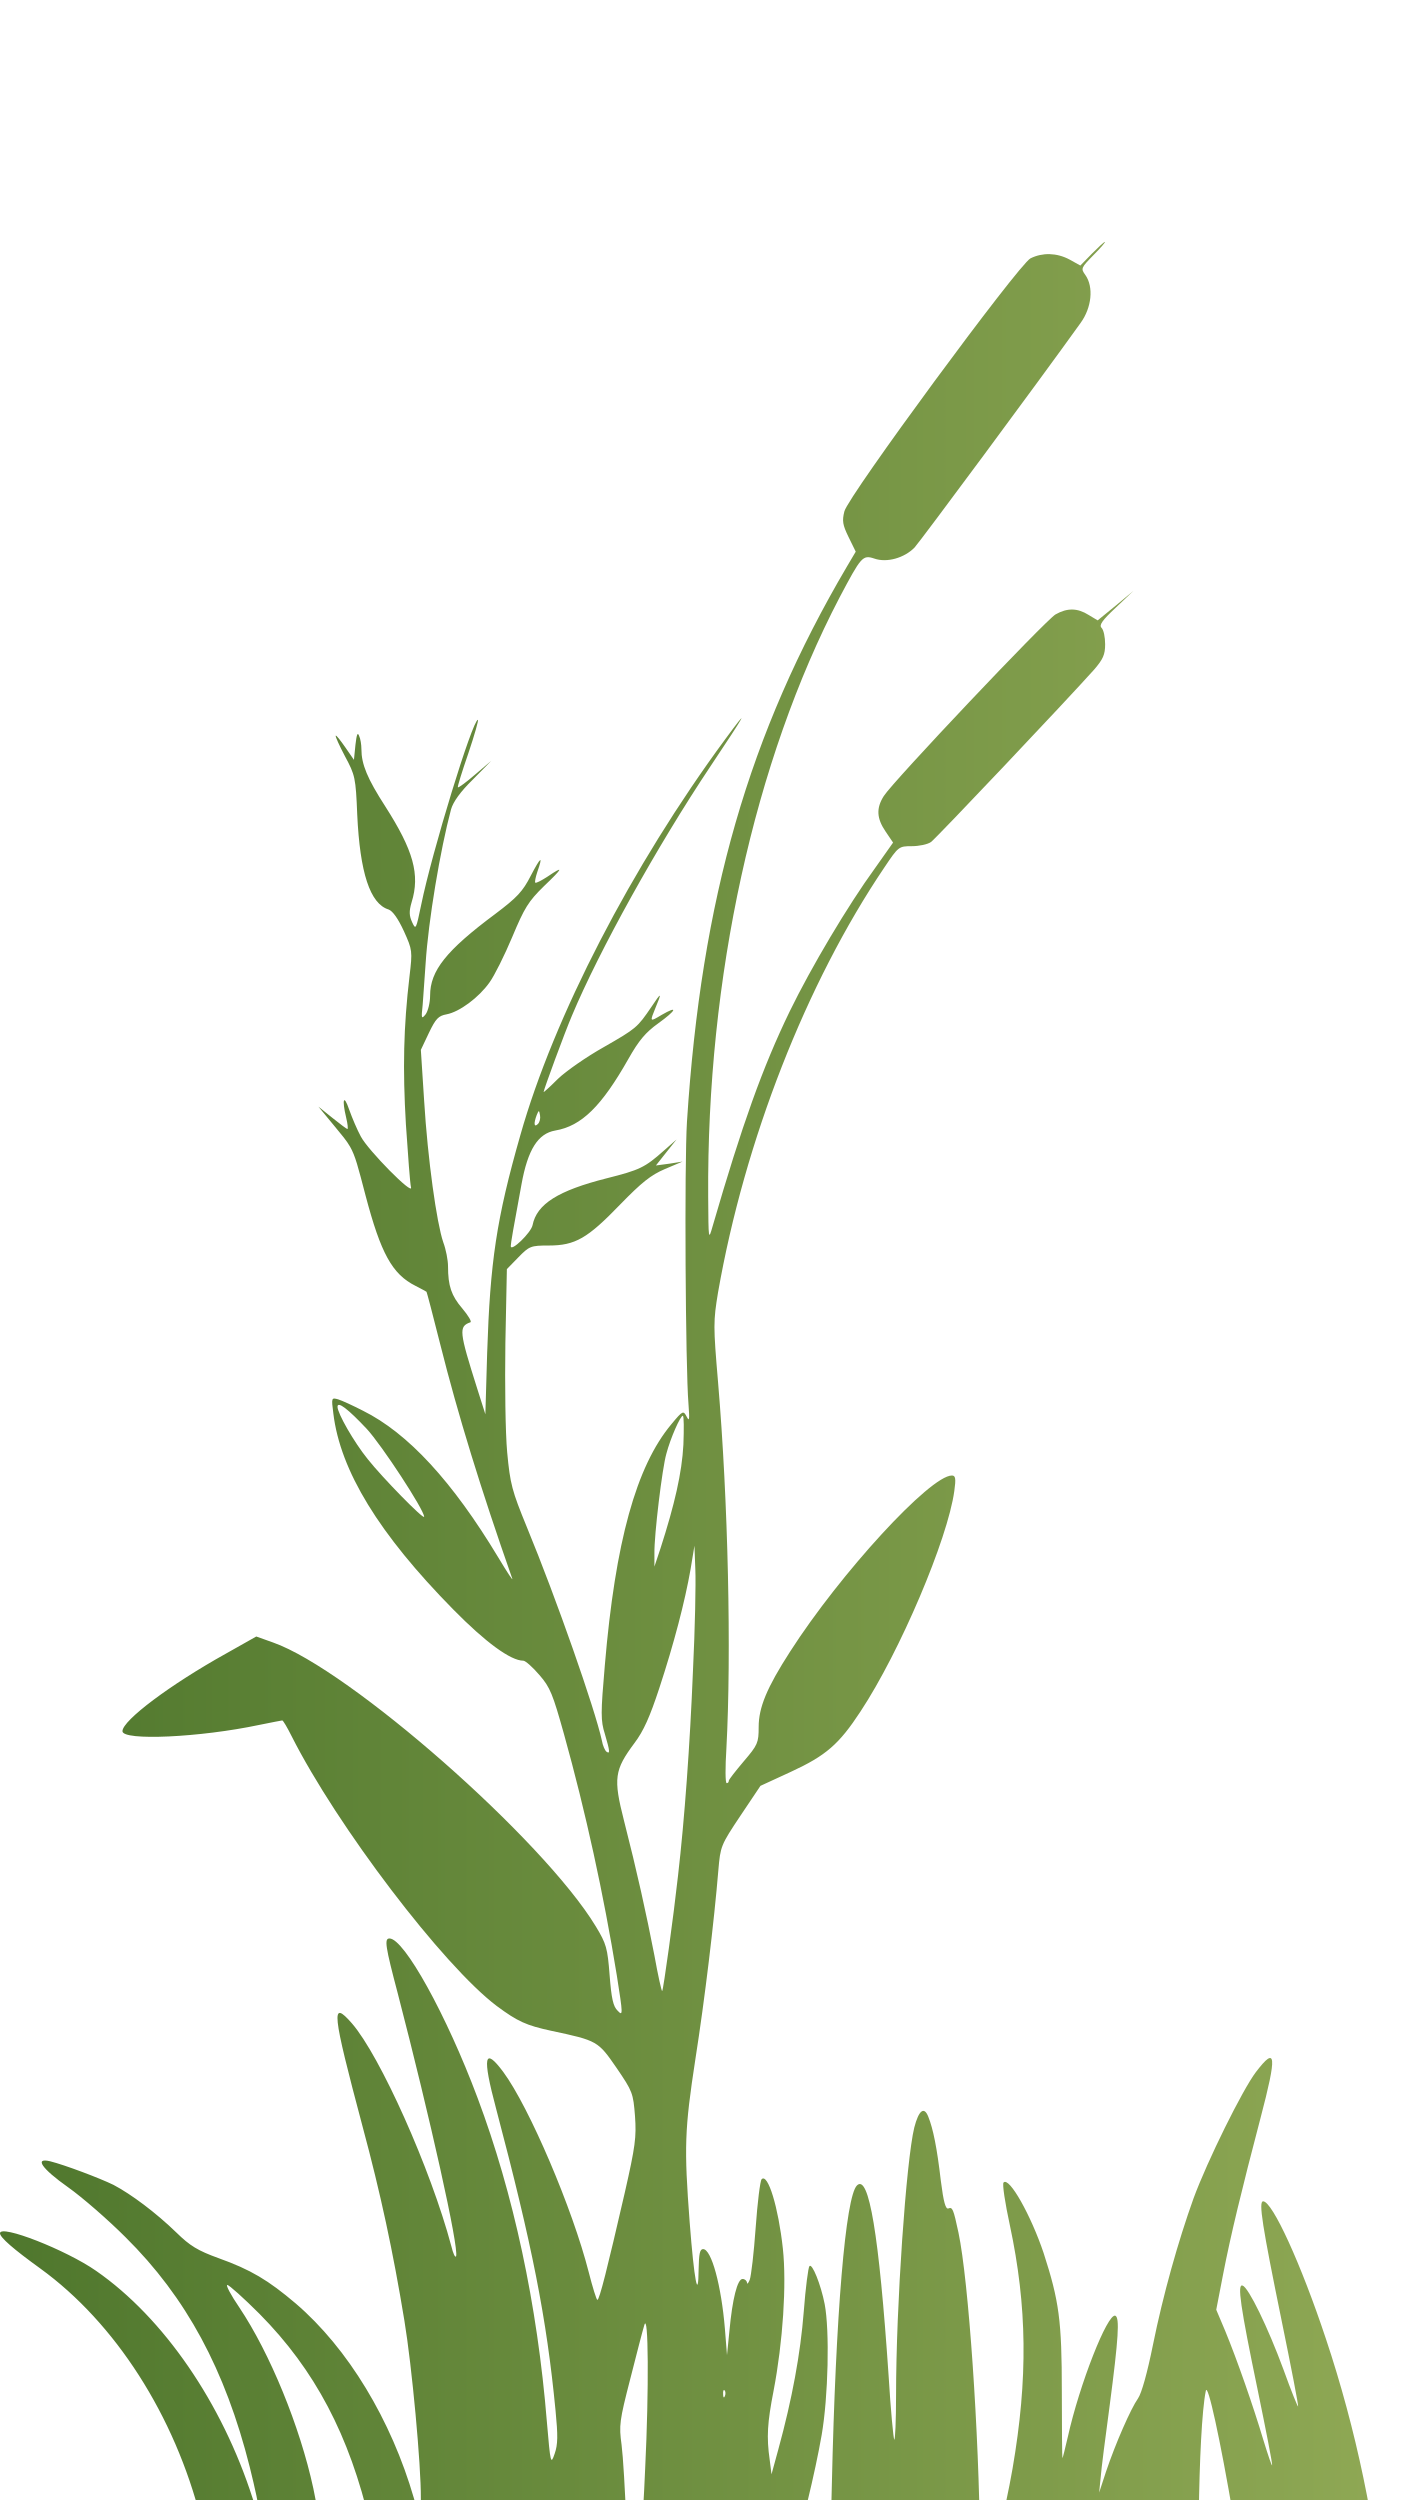
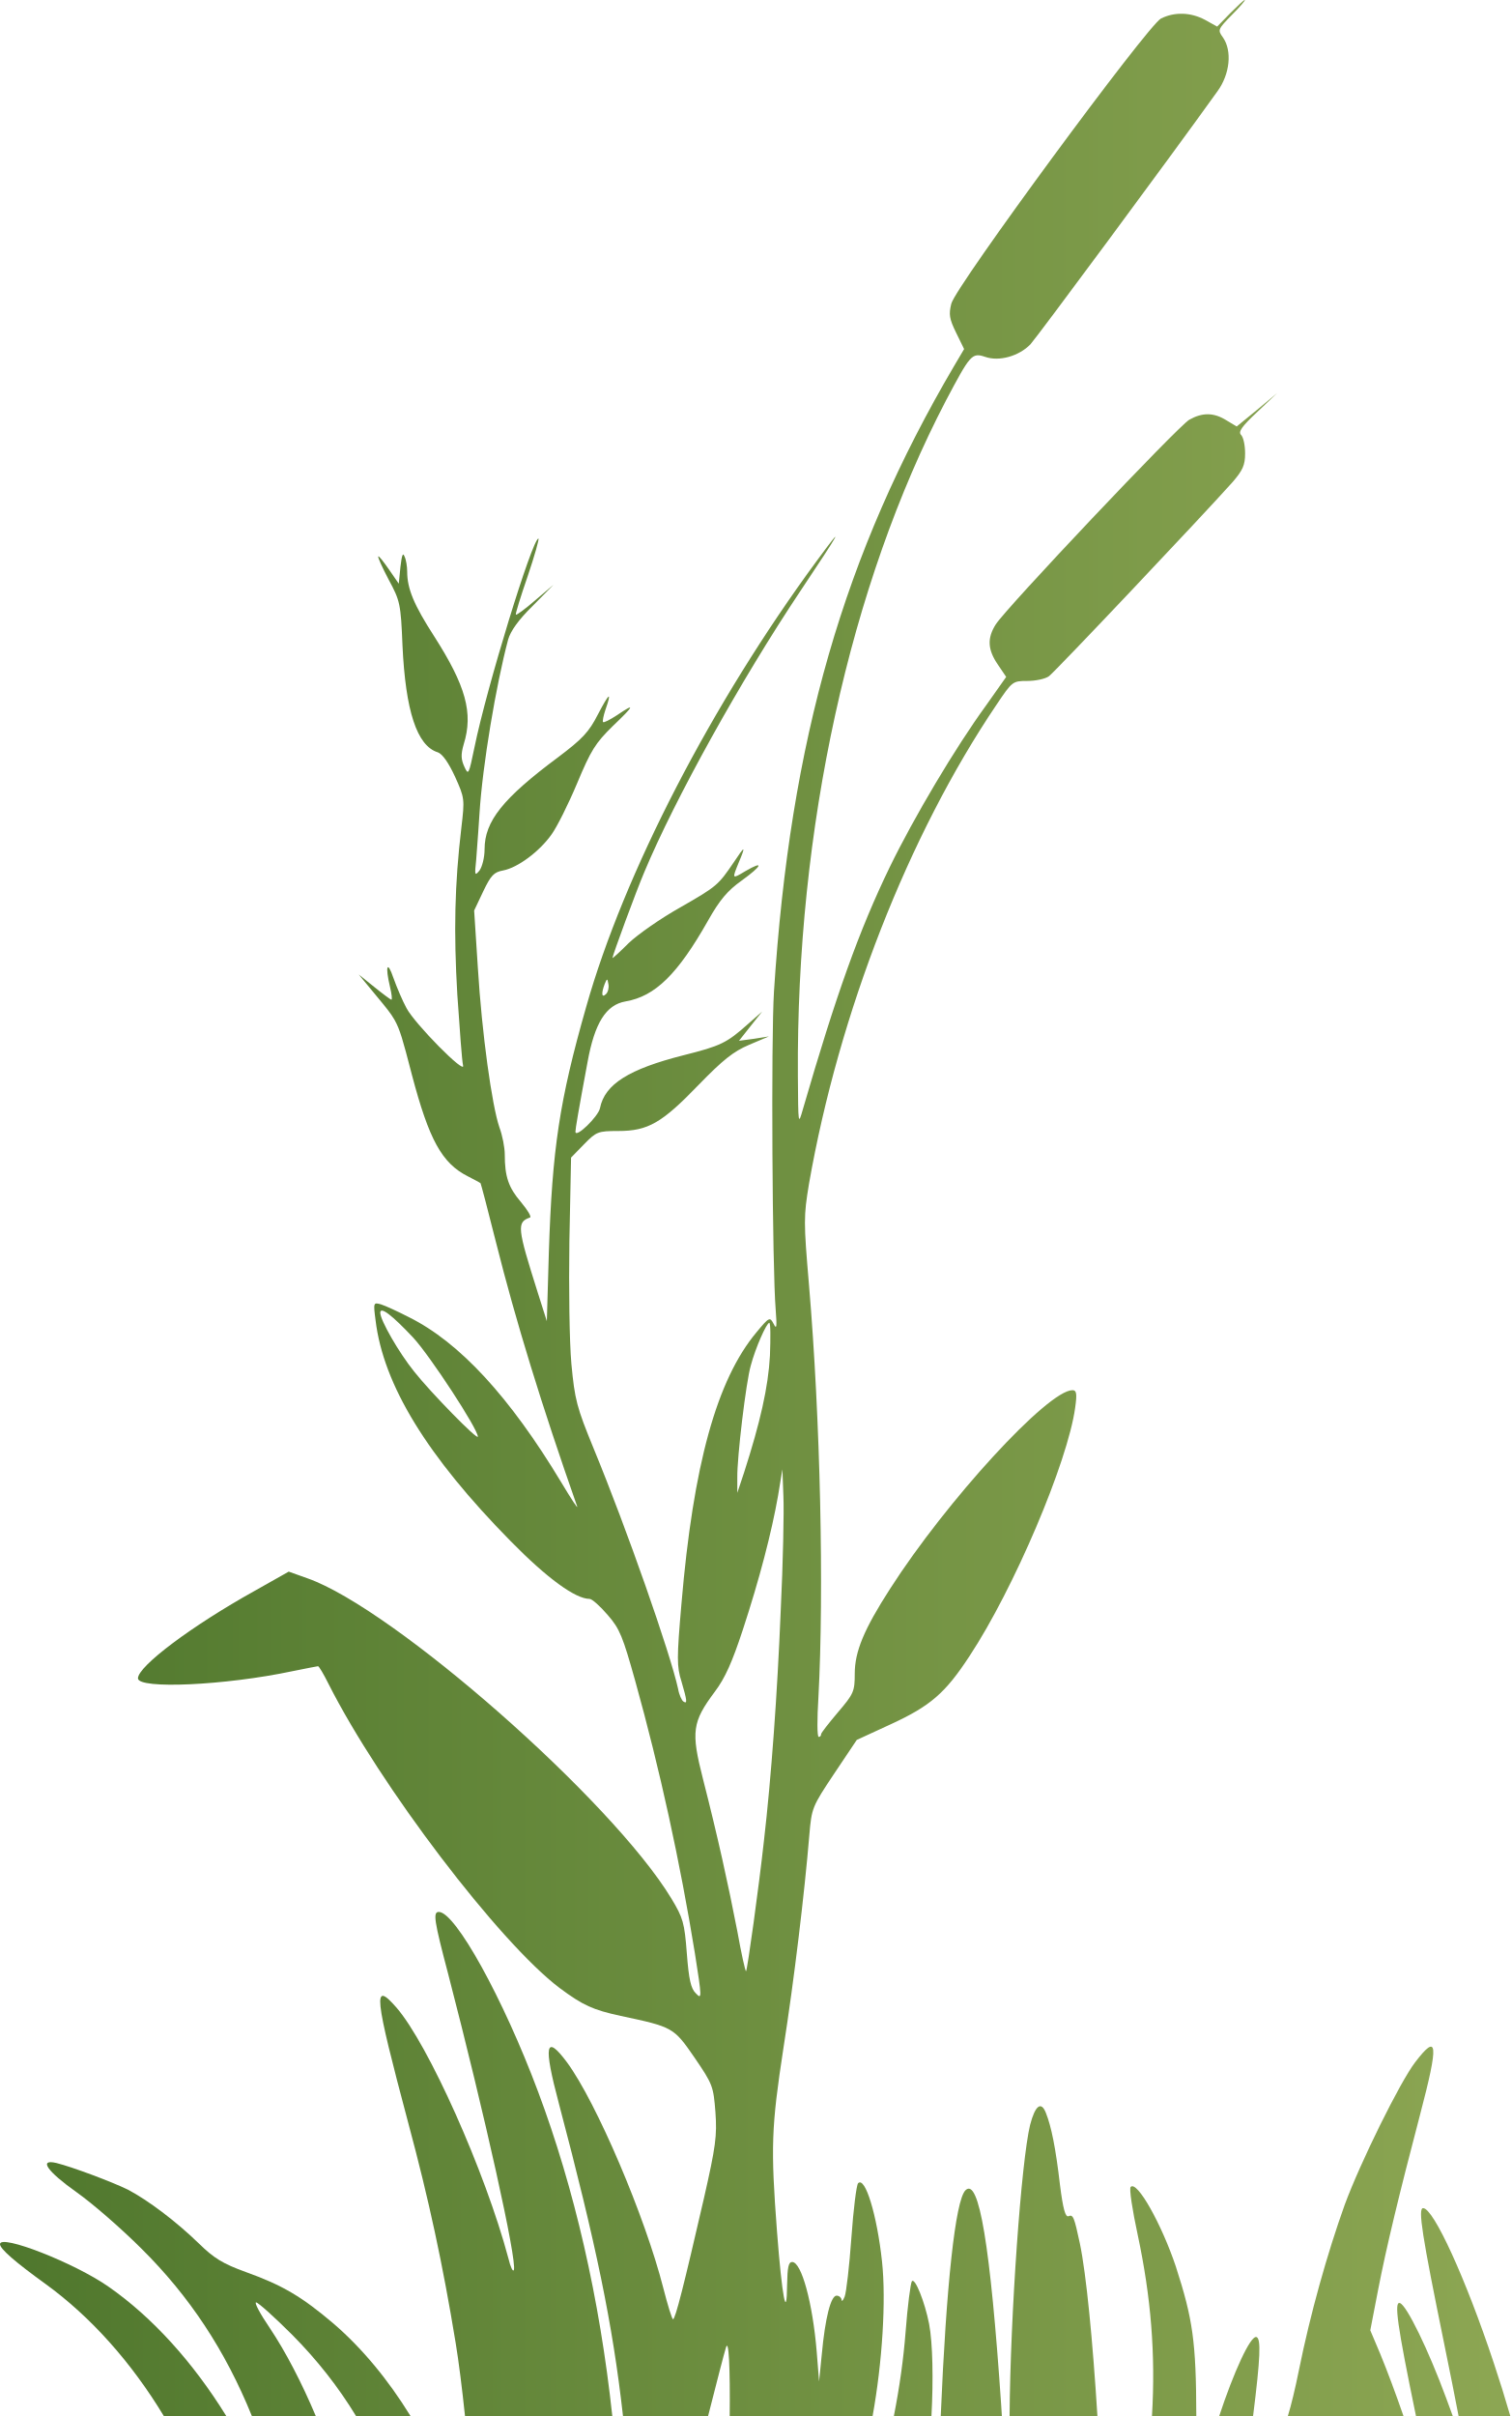
- <svg xmlns="http://www.w3.org/2000/svg" width="630" height="1116" viewBox="0 0 630 900" fill="none">
-   <path fill-rule="evenodd" clip-rule="evenodd" d="M630 1082.68V1116H72V1082.67H86C96.267 1082.67 100 1082.27 100 1080.93C99.867 1070.27 94.133 1033.6 89.733 1016.67C78 970.267 51.467 928.933 18 904.667C6 896 0 890.8 0 888.933C0 884.8 29.6 896.4 42.933 905.733C73.067 926.667 99.2 964.8 112.8 1007.33C117.333 1021.47 116.533 1013.6 111.467 993.2C100.533 949.867 83.2 917.6 56 890.667C48.267 882.933 36.8 872.933 30.4 868.4C18.533 860 15.2 855.067 22.4 856.8C28.8 858.4 44.4 864.267 50.667 867.333C58.533 871.467 69.6 879.733 78.8 888.667C84.8 894.533 88.267 896.667 97.467 900C112 905.2 119.733 909.867 132 920.267C155.333 940.267 174.667 972.267 184.8 1007.33L187.867 1018V1007.33C188 992.533 183.867 948.133 180.533 928C175.467 897.067 169.867 871.067 161.867 841.333C148.133 789.733 147.6 784.4 157.067 795.2C169.6 809.6 192.267 860.133 201.467 894.667C202.267 898 203.2 900 203.6 899.2C204.933 895.467 192 837.467 177.6 782C172 760.8 171.467 757.333 173.867 757.333C180.4 757.333 199.333 791.467 213.2 828.533C229.2 871.2 239.867 920.667 244.133 973.2C245.733 991.867 245.867 992.4 247.6 987.333C249.067 983.2 249.067 979.2 248 968.133C244 926.667 237.6 894.4 221.467 833.333C215.2 809.867 216.133 805.467 224.667 816.933C236.267 832.667 255.6 878 262.8 906.267C264.533 913.067 266.267 918.667 266.667 918.667C267.6 918.667 271.067 904.8 278.933 870.667C283.6 850.133 284.133 846 283.467 836.667C282.667 826.4 282.4 825.6 275.2 815.067C266.933 803.067 266.667 802.933 246 798.533C234.933 796.133 231.067 794.4 221.733 787.467C197.867 769.467 150.533 707.333 130.133 666.933C128.267 663.2 126.4 660 126 660C125.733 660 121.067 660.933 115.733 662C89.333 667.6 54.667 669.2 54.667 664.8C54.667 660 76 644 100.933 630.133L114.4 622.533L121.867 625.2C156 637.2 242.533 713.2 266 752C270.667 759.733 271.2 761.6 272.133 773.733C272.933 784.133 273.733 787.733 275.733 789.6C278.133 792.133 278.133 791.467 275.333 773.733C269.467 737.6 261.467 700.933 251.733 666C246.8 648.4 245.6 645.2 240.8 639.733C237.733 636.133 234.533 633.333 233.6 633.333C228 633.333 216.8 625.2 202.267 610.4C169.2 576.8 151.867 548.533 148.8 522.933C147.867 515.867 148 515.867 150.933 516.667C152.667 517.2 157.6 519.467 162 521.733C182.133 531.733 202 553.333 222.4 587.2C226.4 593.867 229.2 598.133 228.667 596.667C214.667 556.8 204.4 523.467 196.533 492.133C193.333 479.333 190.533 468.8 190.4 468.667C190.201 468.468 188.964 467.824 187.298 466.957C186.729 466.661 186.111 466.339 185.467 466C175.067 460.8 170 451.467 163.2 425.733C159.829 412.81 158.632 408.005 156.264 403.871C154.699 401.138 152.622 398.698 149.067 394.4L142.133 386L148.267 390.933C151.733 393.733 154.8 396 155.067 396C155.467 396 155.2 393.733 154.533 390.933C152.533 382.533 153.467 380.267 155.867 387.333C157.2 391.067 159.467 396.4 161.067 399.333C164.267 405.467 184.667 426.133 183.467 422C183.067 420.533 182.133 407.867 181.2 394C179.733 369.067 180.133 350.4 182.8 327.867C184.133 316.533 184.133 316.133 180.267 307.6C177.733 302.133 175.333 298.667 173.467 298C165.2 295.467 160.667 281.6 159.467 255.6C158.8 239.2 158.533 238 154 229.6C151.467 224.8 149.6 220.667 149.867 220.4C150.133 220.133 152 222.533 154.133 225.6L158 231.2L158.667 224.533C159.2 220 159.6 218.667 160.267 220.4C160.933 221.733 161.333 224.533 161.333 226.4C161.333 233.2 164 239.6 172 252C184.533 271.6 187.6 282.4 183.733 294.8C182.533 298.933 182.667 300.8 184 303.733C185.6 307.2 185.733 306.933 188 296C192.8 272.4 210.933 213.333 213.333 213.333C213.733 213.333 211.867 220 209.067 228.267C206.267 236.4 204.133 243.2 204.4 243.467C204.667 243.733 208.133 241.2 212.133 237.733L219.333 231.6L211.067 240C205.467 245.467 202.267 250 201.333 253.333C196.533 271.333 191.2 303.067 190 322C189.712 326.699 189.287 332.363 188.971 336.562C188.848 338.202 188.742 339.618 188.667 340.667C188 346.8 188.133 347.067 190 344.8C191.067 343.333 192 339.6 192 336.4C192 325.333 199.2 316.267 221.067 300C230.8 292.667 233.333 290 236.933 282.933C241.467 274.267 242.533 273.6 239.867 281.2C239.067 283.6 238.667 285.733 238.933 286C239.2 286.4 241.733 285.067 244.4 283.333C251.867 278.267 251.467 279.333 242.8 287.6C235.867 294.4 234.133 297.2 228.667 310.267C225.2 318.533 220.667 327.6 218.533 330.533C213.733 337.333 205.067 343.733 199.333 344.8C195.733 345.467 194.533 346.667 191.467 353.067L187.867 360.667L189.333 383.333C190.933 409.467 194.933 438 197.867 446.533C199.067 449.733 200 454.533 200 457.333C200 466 201.467 470.4 206.4 476.133C209.067 479.333 210.667 482 210 482.267C204.667 484.133 204.933 486.267 213.067 512L216.667 523.333L217.467 496C218.8 455.2 221.6 436.133 232.267 398.8C247.2 346 282 278.667 323.733 222C335.2 206.4 333.067 210.267 317.2 234C293.333 269.733 267.467 316.4 255.333 345.333C252.133 352.8 242.667 378.533 242.667 379.467C242.667 379.733 245.6 377.067 249.067 373.6C252.667 370.133 261.867 363.733 269.467 359.467C284.133 351.067 284.533 350.667 290.8 341.467C295.2 334.8 295.6 334.8 292.667 341.733C290 348.267 290 348.267 295.333 345.067C302.933 340.667 302 342.933 293.867 348.8C288.267 352.8 285.2 356.4 280.533 364.667C268.533 385.867 259.6 394.667 247.867 396.667C240.133 398 235.6 405.2 232.8 420.667C229.2 440 228 447.067 228 448.267C228 451.067 237.067 442.267 237.733 438.933C239.6 429.467 249.2 423.467 270.8 418C285.6 414.267 287.867 413.2 296.4 405.6L302 400.667L297.333 406.533L292.8 412.267L298.8 411.467L304.667 410.533L296.8 413.867C290.533 416.533 286.4 419.867 276.8 429.733C262.267 444.8 256.8 448 244.933 448C236.933 448 236.267 448.267 231.333 453.333L226.267 458.533L225.6 491.6C225.333 510.267 225.6 531.467 226.4 540.267C227.733 554.533 228.533 557.467 235.2 573.733C248.4 605.733 265.6 654.933 268.667 668.933C269.067 671.333 270.133 673.6 270.8 674C272.4 675.067 272.267 673.733 270 666C268.133 660.133 268.133 656.8 270 635.333C274.667 580.267 284 546.533 299.733 527.733C304.8 521.6 305.067 521.6 306.533 524.4C307.733 526.8 307.867 525.733 307.333 518.667C306 502.667 305.467 411.6 306.667 392.667C313.067 293.067 334.267 219.333 378.133 144.8L382 138.267L378.8 131.733C376.133 126.267 375.867 124.533 376.933 120.267C378.667 113.333 454.667 10.133 460 7.333C465.333 4.667 471.733 4.8 477.467 7.867L482.267 10.533L487.467 5.2C490.267 2.4 492.8 0 493.2 0C493.6 0 491.333 2.667 488.133 5.867C482.533 11.6 482.4 11.867 484.533 14.8C488.267 20.133 487.333 29.333 482.4 36.133C463.2 62.933 410.933 133.467 408.267 136.4C403.733 141.067 395.867 143.333 390.267 141.333C385.067 139.6 384.4 140.533 374.8 158.667C336.667 231.733 315.467 328.4 316.133 426.267L316.134 426.294C316.267 445.733 316.268 445.864 318.133 439.333C331.333 393.867 340.4 368.533 352.533 343.467C362.133 323.733 378.533 296.133 390.667 279.467L398.667 268.133L395.333 263.2C391.333 257.333 391.067 252.8 394.533 247.333C398.667 240.8 466.667 168.933 471.2 166.267C476.4 163.333 480.933 163.333 486 166.533L490 168.933L498 162.4L506 155.733L498.133 163.2C492 168.933 490.533 171.067 491.733 172.267C492.667 173.2 493.333 176.4 493.333 179.6C493.333 184.267 492.4 186.267 488.4 190.933C476.133 204.667 418 266.133 415.6 267.867C414.133 268.933 410.267 269.733 407.067 269.733C401.2 269.733 401.067 269.867 394.8 279.2C359.867 330.933 332.4 401.2 320.533 468.933C318.4 481.867 318.4 483.867 320.533 508.933C325.067 562.4 326.533 630.133 324.267 672.4C323.733 680.933 323.733 688 324.4 688C324.933 688 325.333 687.6 325.333 686.933C325.333 686.4 328.4 682.533 332 678.267C338.267 670.933 338.667 670 338.667 662.933C338.667 654.267 342.267 645.467 352.667 629.333C375.067 594.4 415.2 550.667 424.933 550.667C426.533 550.667 426.8 552 426 557.6C423.067 579.067 401.733 629.333 384.133 656C374.533 670.667 368.667 675.733 353.067 682.933L339.467 689.2L330.533 702.533C321.733 715.733 321.6 716.133 320.667 726.933C318.8 749.467 314.667 784.133 310.4 811.333C305.6 842.667 305.333 850.533 307.867 884C309.867 910 311.733 919.733 311.867 904.933C312 898.133 312.4 896 313.867 896C317.6 896 322 912.267 323.6 931.6L324.533 943.333L325.6 932.667C326.933 918.133 329.2 909.333 331.467 909.333C332.533 909.333 333.333 910.133 333.467 910.933C333.467 911.867 334 911.333 334.667 909.733C335.333 908 336.533 897.6 337.333 886.4C338.133 875.2 339.333 865.467 340 864.8C342.8 862 347.467 877.333 349.467 895.733C351.2 911.733 349.467 937.6 345.333 959.2C342.533 973.6 342.133 979.867 343.6 990.133L344.4 996.533L347.467 985.333C353.6 962.933 357.333 942.667 358.8 923.867C359.6 913.333 360.8 904.133 361.333 903.6C362.533 902.133 366.4 911.733 368.133 920.533C370.4 932.4 369.733 961.867 366.8 978.933C363.733 996.4 358.133 1019.47 351.333 1042.67C348 1054.27 346.8 1060.93 346.533 1070L346.267 1082L369.067 1082.8L369.867 1058.4C370.267 1044.93 370.933 1019.33 371.333 1001.33C373.067 924.8 377.467 872.667 382.533 867.6C387.867 862.267 392.4 889.467 396.667 952.4C397.6 967.733 398.8 980.533 399.2 981.067C399.6 981.467 400 972.533 400 961.2C400 921.067 404.533 856.533 408.133 841.733C410.133 834 412.533 832.133 414.4 836.933C416.533 842.267 418.267 850.667 420 865.6C421.2 875.067 422.133 878.267 423.333 877.867C425.2 877.067 425.6 878.133 427.867 888.667C432.4 910.267 437.067 978.533 437.467 1027.73C437.6 1041.2 438.133 1051.73 438.667 1051.07C440.133 1049.33 449.067 1011.2 452 994C458.933 953.733 458.533 921.6 450.8 885.333C448.667 875.467 447.333 866.8 448 866.267C450.533 863.6 460.267 881.067 465.867 897.733C472.8 919.2 474 927.867 474 959.6C474 976 474.133 989.333 474.267 989.333C474.4 989.333 475.467 985.067 476.667 979.867C481.867 956.4 494.4 924.533 497.867 925.733C499.867 926.533 499.333 935.6 495.333 966C493.467 979.867 491.6 994.267 491.333 998L490.667 1004.67L493.733 995.333C498 982.667 504.8 967.2 508 962.667C509.6 960.4 512.133 951.333 514.667 938.8C519.2 916.4 525.867 892.667 532.8 873.333C538.933 856.667 554.667 824.8 560.667 816.933C569.733 805.067 570.133 809.2 562.667 837.6C554.267 869.6 549.333 890 546 907.2L542.933 923.067L546.933 932.533C552.267 945.467 559.467 966.133 564 981.333C566.133 988.267 567.867 993.333 567.867 992.4C568 991.467 565.067 976.533 561.467 959.067C553.6 921.2 552.267 911.467 554.667 912.267C557.333 913.067 566 930.933 572.933 949.733C576.267 959.067 579.333 966.533 579.467 966.267C579.733 966 576.4 948.8 572.133 928C563.467 885.6 561.733 874.667 563.867 874.667C568 874.667 580.8 902.667 591.867 936C605.333 976.267 614.267 1019.33 618 1060.67C618.663 1067.96 619.274 1074.48 619.642 1078.4C619.866 1080.79 620 1082.22 620 1082.27C620 1082.68 624.736 1082.78 630 1082.68ZM239.6 389.733C238.133 393.6 238.4 395.467 240.133 393.733C240.933 392.933 241.333 391.2 241.067 389.867C240.667 387.467 240.533 387.467 239.6 389.733ZM189.333 569.067C189.333 566 170.4 537.067 163.733 529.867C155.333 520.933 150.667 517.333 150.667 520C150.667 522.933 158 535.733 164.133 543.333C170.667 551.6 189.333 570.667 189.333 569.067ZM294.8 583.333C301.2 563.467 304.4 549.467 305.067 536.933C305.333 529.867 305.333 524 304.8 524C303.733 524 299.333 533.867 297.467 540.933C295.6 547.333 292 577.333 292.133 585.333V591.333L294.8 583.333ZM302.667 729.333C305.6 704 308 670.8 309.333 638C310.267 618.933 310.667 598.533 310.4 592.667L310 582L308.267 592.533C305.733 606.933 300.933 625.467 294.267 645.733C290.133 658.267 287.333 664.667 283.2 670.133C274.267 682.133 273.733 685.867 278.533 704.667C284.4 727.6 288.533 746.4 292.133 764.933C293.733 773.867 295.333 781.067 295.6 780.8C296.133 780.267 300.667 747.467 302.667 729.333ZM165.2 1018.67C156 979.067 140.533 949.867 115.867 924.933C108.8 917.867 102.267 912 101.467 912C100.667 912 103.067 916.533 106.8 922C120.533 942.533 133.867 975.067 139.867 1002.8C143.467 1019.6 146.267 1043.07 147.467 1065.07L148.267 1082.67H172V1072.13C172 1059.07 168.8 1033.87 165.2 1018.67ZM283.467 1035.07C286.133 1027.33 286.8 1021.33 288 994C289.733 958.667 289.467 923.333 287.6 930C286.933 932.133 284.133 942.933 281.333 954C276.533 972.667 276.267 974.667 277.467 983.333C278.133 988.4 279.067 1004.27 279.6 1018.4L280.4 1044.13L283.467 1035.07ZM554.447 1039.47C553.652 1033.91 552.729 1028.37 550.667 1016C544.667 980.667 539.067 955.067 538.267 959.333C534.8 976 533.867 1051.87 536.8 1075.6L537.733 1082.67H558.667V1077.6C558.667 1074.93 557.733 1065.47 556.667 1056.67C555.652 1048.49 555.091 1043.97 554.447 1039.47ZM322.8 960.8C322.8 962.267 323.2 962.667 323.6 961.6C324 960.667 323.867 959.467 323.467 959.067C323.067 958.533 322.667 959.333 322.8 960.8ZM503.733 1082.67C506.533 1082.67 506.533 1082.4 505.733 1057.6C505.333 1043.87 504.8 1032.53 504.667 1032.27C504 1031.47 502.667 1046.67 501.867 1064.27C500.933 1082.4 500.933 1082.67 503.733 1082.67ZM313.067 1082.67C315.2 1082.67 316.4 1080.4 319.333 1071.6C321.6 1064.4 322.667 1058.53 322.4 1054.67C322 1048.8 321.733 1049.2 316.8 1064.67C314 1073.47 311.467 1081.07 311.067 1081.6C310.8 1082.27 311.733 1082.67 313.067 1082.67ZM245.067 1082.67C247.2 1082.67 247.733 1081.33 248.533 1075.2C249.067 1071.07 249.2 1067.47 249.067 1067.33C248 1066.27 244.267 1073.33 243.467 1077.6C242.667 1082 242.933 1082.67 245.067 1082.67Z" fill="url(#paint0_linear_11_66)" />
+ <svg xmlns="http://www.w3.org/2000/svg" width="599" height="957" viewBox="0 0 599 957" fill="none">
+   <path d="M64.9 957H89.652C76.533 935.792 60.406 917.871 42.933 905.733C29.6 896.4 0 884.8 0 888.933C0 890.8 6 896 18 904.667C36.067 917.767 52.113 935.84 64.9 957Z" fill="url(#paint0_linear_47_4)" />
+   <path d="M99.792 957H125.112C119.569 943.853 113.229 931.612 106.8 922C103.067 916.533 100.667 912 101.467 912C102.267 912 108.8 917.867 115.867 924.933C125.651 934.823 133.988 945.385 141.06 957H162.648C153.781 942.597 143.365 930.008 132 920.267C119.733 909.867 112 905.2 97.467 900C88.267 896.667 84.8 894.533 78.8 888.667C69.6 879.733 58.533 871.467 50.667 867.333C44.4 864.267 28.8 858.4 22.4 856.8C15.2 855.067 18.533 860 30.4 868.4C36.8 872.933 48.267 882.933 56 890.667C75.032 909.512 89.233 930.968 99.792 957Z" fill="url(#paint1_linear_47_4)" />
+   <path d="M184.243 957H242.605C237.603 910.505 227.545 866.786 213.2 828.533C199.333 791.467 180.4 757.333 173.867 757.333C171.467 757.333 172 760.8 177.6 782C192 837.467 204.933 895.467 203.6 899.2C203.2 900 202.267 898 201.467 894.667C192.267 860.133 169.6 809.6 157.067 795.2C147.6 784.4 148.133 789.733 161.867 841.333C169.867 871.067 175.467 897.067 180.533 928C181.745 935.321 183.063 945.851 184.243 957Z" fill="url(#paint2_linear_47_4)" />
+   <path fill-rule="evenodd" clip-rule="evenodd" d="M246.841 957H280.565C280.807 956.05 281.063 955.052 281.333 954C284.133 942.933 286.933 932.133 287.6 930C288.778 925.793 289.319 938.311 289.122 957H345.743C349.58 935.866 351.142 911.194 349.467 895.733C347.467 877.333 342.8 862 340 864.8C339.333 865.467 338.133 875.2 337.333 886.4C336.533 897.6 335.333 908 334.667 909.733C334 911.333 333.467 911.867 333.467 910.933C333.333 910.133 332.533 909.333 331.467 909.333C329.2 909.333 326.933 918.133 325.6 932.667L324.533 943.333L323.6 931.6C322 912.267 317.6 896 313.867 896C312.4 896 312 898.133 311.867 904.933C311.733 919.733 309.867 910 307.867 884C305.333 850.533 305.6 842.667 310.4 811.333C314.667 784.133 318.8 749.467 320.667 726.933C321.6 716.133 321.733 715.733 330.533 702.533L339.467 689.2L353.067 682.933C368.667 675.733 374.533 670.667 384.133 656C401.733 629.333 423.067 579.067 426 557.6C426.8 552 426.533 550.667 424.933 550.667C415.2 550.667 375.067 594.4 352.667 629.333C342.267 645.467 338.667 654.267 338.667 662.933C338.667 670 338.267 670.933 332 678.267C328.4 682.533 325.333 686.4 325.333 686.933C325.333 687.6 324.933 688 324.4 688C323.733 688 323.733 680.933 324.267 672.4C326.533 630.133 325.067 562.4 320.533 508.933C318.4 483.867 318.4 481.867 320.533 468.933C332.4 401.2 359.867 330.933 394.8 279.2C401.067 269.867 401.2 269.733 407.067 269.733C410.267 269.733 414.133 268.933 415.6 267.867C418 266.133 476.133 204.667 488.4 190.933C492.4 186.267 493.333 184.267 493.333 179.6C493.333 176.4 492.667 173.2 491.733 172.267C490.533 171.067 492 168.933 498.133 163.2L506 155.733L498 162.4L490 168.933L486 166.533C480.933 163.333 476.4 163.333 471.2 166.267C466.667 168.933 398.667 240.8 394.533 247.333C391.067 252.8 391.333 257.333 395.333 263.2L398.667 268.133L390.667 279.467C378.533 296.133 362.133 323.733 352.533 343.467C340.4 368.533 331.333 393.867 318.133 439.333C316.268 445.864 316.267 445.733 316.134 426.294L316.133 426.267C315.467 328.4 336.667 231.733 374.8 158.667C384.4 140.533 385.067 139.6 390.267 141.333C395.867 143.333 403.733 141.067 408.267 136.4C410.933 133.467 463.2 62.933 482.4 36.133C487.333 29.333 488.267 20.133 484.533 14.8C482.4 11.867 482.533 11.6 488.133 5.867C491.333 2.667 493.6 0 493.2 0C492.8 0 490.267 2.4 487.467 5.2L482.267 10.533L477.467 7.867C471.733 4.8 465.333 4.667 460 7.333C454.667 10.133 378.667 113.333 376.933 120.267C375.867 124.533 376.133 126.267 378.8 131.733L382 138.267L378.133 144.8C334.267 219.333 313.067 293.067 306.667 392.667C305.467 411.6 306 502.667 307.333 518.667C307.867 525.733 307.733 526.8 306.533 524.4C305.067 521.6 304.8 521.6 299.733 527.733C284 546.533 274.667 580.267 270 635.333C268.133 656.8 268.133 660.133 270 666C272.267 673.733 272.4 675.067 270.8 674C270.133 673.6 269.067 671.333 268.667 668.933C265.6 654.933 248.4 605.733 235.2 573.733C228.533 557.467 227.733 554.533 226.4 540.267C225.6 531.467 225.333 510.267 225.6 491.6L226.267 458.533L231.333 453.333C236.267 448.267 236.933 448 244.933 448C256.8 448 262.267 444.8 276.8 429.733C286.4 419.867 290.533 416.533 296.8 413.867L304.667 410.533L298.8 411.467L292.8 412.267L297.333 406.533L302 400.667L296.4 405.6C287.867 413.2 285.6 414.267 270.8 418C249.2 423.467 239.6 429.467 237.733 438.933C237.067 442.267 228 451.067 228 448.267C228 447.067 229.2 440 232.8 420.667C235.6 405.2 240.133 398 247.867 396.667C259.6 394.667 268.533 385.867 280.533 364.667C285.2 356.4 288.267 352.8 293.867 348.8C302 342.933 302.933 340.667 295.333 345.067C290 348.267 290 348.267 292.667 341.733C295.6 334.8 295.2 334.8 290.8 341.467C284.533 350.667 284.133 351.067 269.467 359.467C261.867 363.733 252.667 370.133 249.067 373.6C245.6 377.067 242.667 379.733 242.667 379.467C242.667 378.533 252.133 352.8 255.333 345.333C267.467 316.4 293.333 269.733 317.2 234C333.067 210.267 335.2 206.4 323.733 222C282 278.667 247.2 346 232.267 398.8C221.6 436.133 218.8 455.2 217.467 496L216.667 523.333L213.067 512C204.933 486.267 204.667 484.133 210 482.267C210.667 482 209.067 479.333 206.4 476.133C201.467 470.4 200 466 200 457.333C200 454.533 199.067 449.733 197.867 446.533C194.933 438 190.933 409.467 189.333 383.333L187.867 360.667L191.467 353.067C194.533 346.667 195.733 345.467 199.333 344.8C205.067 343.733 213.733 337.333 218.533 330.533C220.667 327.6 225.2 318.533 228.667 310.267C234.133 297.2 235.867 294.4 242.8 287.6C251.467 279.333 251.867 278.267 244.4 283.333C241.733 285.067 239.2 286.4 238.933 286C238.667 285.733 239.067 283.6 239.867 281.2C242.533 273.6 241.467 274.267 236.933 282.933C233.333 290 230.8 292.667 221.067 300C199.2 316.267 192 325.333 192 336.4C192 339.6 191.067 343.333 190 344.8C188.133 347.067 188 346.8 188.667 340.667C188.742 339.618 188.848 338.202 188.971 336.562C189.287 332.363 189.712 326.699 190 322C191.2 303.067 196.533 271.333 201.333 253.333C202.267 250 205.467 245.467 211.067 240L219.333 231.6L212.133 237.733C208.133 241.2 204.667 243.733 204.4 243.467C204.133 243.2 206.267 236.4 209.067 228.267C211.867 220 213.733 213.333 213.333 213.333C210.933 213.333 192.8 272.4 188 296C185.733 306.933 185.6 307.2 184 303.733C182.667 300.8 182.533 298.933 183.733 294.8C187.6 282.4 184.533 271.6 172 252C164 239.6 161.333 233.2 161.333 226.4C161.333 224.533 160.933 221.733 160.267 220.4C159.6 218.667 159.2 220 158.667 224.533L158 231.2L154.133 225.6C152 222.533 150.133 220.133 149.867 220.4C149.6 220.667 151.467 224.8 154 229.6C158.533 238 158.8 239.2 159.467 255.6C160.667 281.6 165.2 295.467 173.467 298C175.333 298.667 177.733 302.133 180.267 307.6C184.133 316.133 184.133 316.533 182.8 327.867C180.133 350.4 179.733 369.067 181.2 394C182.133 407.867 183.067 420.533 183.467 422C184.667 426.133 164.267 405.467 161.067 399.333C159.467 396.4 157.2 391.067 155.867 387.333C153.467 380.267 152.533 382.533 154.533 390.933C155.2 393.733 155.467 396 155.067 396C154.8 396 151.733 393.733 148.267 390.933L142.133 386L149.067 394.4C149.332 394.721 149.589 395.031 149.839 395.332C152.929 399.064 154.816 401.342 156.264 403.871C158.534 407.833 159.727 412.412 162.792 424.167C162.924 424.675 163.06 425.197 163.2 425.733C170 451.467 175.067 460.8 185.467 466C186.111 466.339 186.729 466.661 187.298 466.957C188.964 467.824 190.201 468.468 190.4 468.667C190.533 468.8 193.333 479.333 196.533 492.133C204.4 523.467 214.667 556.8 228.667 596.667C229.2 598.133 226.4 593.867 222.4 587.2C202 553.333 182.133 531.733 162 521.733C157.6 519.467 152.667 517.2 150.933 516.667C148 515.867 147.867 515.867 148.8 522.933C151.867 548.533 169.2 576.8 202.267 610.4C216.8 625.2 228 633.333 233.6 633.333C234.533 633.333 237.733 636.133 240.8 639.733C245.6 645.2 246.8 648.4 251.733 666C261.467 700.933 269.467 737.6 275.333 773.733C278.133 791.467 278.133 792.133 275.733 789.6C273.733 787.733 272.933 784.133 272.133 773.733C271.2 761.6 270.667 759.733 266 752C242.533 713.2 156 637.2 121.867 625.2L114.4 622.533L100.933 630.133C76 644 54.667 660 54.667 664.8C54.667 669.2 89.333 667.6 115.733 662C121.067 660.933 125.733 660 126 660C126.4 660 128.267 663.2 130.133 666.933C150.533 707.333 197.867 769.467 221.733 787.467C231.067 794.4 234.933 796.133 246 798.533C266.667 802.933 266.933 803.067 275.2 815.067C282.4 825.6 282.667 826.4 283.467 836.667C284.133 846 283.6 850.133 278.933 870.667C271.067 904.8 267.6 918.667 266.667 918.667C266.267 918.667 264.533 913.067 262.8 906.267C255.6 878 236.267 832.667 224.667 816.933C216.133 805.467 215.2 809.867 221.467 833.333C236.13 888.836 242.753 920.548 246.841 957ZM240.133 393.733C238.4 395.467 238.133 393.6 239.6 389.733C240.533 387.467 240.667 387.467 241.067 389.867C241.333 391.2 240.933 392.933 240.133 393.733ZM163.733 529.867C170.4 537.067 189.333 566 189.333 569.067C189.333 570.667 170.667 551.6 164.133 543.333C158 535.733 150.667 522.933 150.667 520C150.667 517.333 155.333 520.933 163.733 529.867ZM305.067 536.933C304.4 549.467 301.2 563.467 294.8 583.333L292.133 591.333V585.333C292 577.333 295.6 547.333 297.467 540.933C299.333 533.867 303.733 524 304.8 524C305.333 524 305.333 529.867 305.067 536.933ZM309.333 638C308 670.8 305.6 704 302.667 729.333C300.667 747.467 296.133 780.267 295.6 780.8C295.333 781.067 293.733 773.867 292.133 764.933C288.533 746.4 284.4 727.6 278.533 704.667C273.733 685.867 274.267 682.133 283.2 670.133C287.333 664.667 290.133 658.267 294.267 645.733C300.933 625.467 305.733 606.933 308.267 592.533L310 582L310.4 592.667C310.667 598.533 310.267 618.933 309.333 638Z" fill="url(#paint3_linear_47_4)" />
+   <path d="M354.17 957H369.06C369.832 942.876 369.581 928.114 368.133 920.533C366.4 911.733 362.533 902.133 361.333 903.6C360.8 904.133 359.6 913.333 358.8 923.867C357.977 934.411 356.442 945.416 354.17 957Z" fill="url(#paint4_linear_47_4)" />
+   <path d="M372.741 957H396.959C396.86 955.5 396.762 953.963 396.667 952.4C392.4 889.467 387.867 862.267 382.533 867.6C378.519 871.614 374.923 905.172 372.741 957Z" fill="url(#paint5_linear_47_4)" />
+   <path d="M400.016 957H434.816C432.968 927.305 430.396 900.72 427.867 888.667C425.6 878.133 425.2 877.067 423.333 877.867C422.133 878.267 421.2 875.067 420 865.6C418.267 850.667 416.533 842.267 414.4 836.933C412.533 832.133 410.133 834 408.133 841.733C404.656 856.027 400.309 916.711 400.016 957Z" fill="url(#paint6_linear_47_4)" />
+   <path d="M456.43 957H473.997C473.929 927.374 472.607 918.602 465.867 897.733C460.267 881.067 450.533 863.6 448 866.267C447.333 866.8 448.667 875.467 450.8 885.333C456.027 909.848 457.904 932.474 456.43 957Z" fill="url(#paint7_linear_47_4)" />
+   <path d="M483.081 957H496.494C499.418 933.763 499.654 926.448 497.867 925.733C495.468 924.903 488.728 939.904 483.081 957Z" fill="url(#paint8_linear_47_4)" />
+   <path d="M510.276 957H556.086C552.954 947.993 549.694 939.227 546.933 932.533L542.933 923.067L546 907.2C549.333 890 554.267 869.6 562.667 837.6C570.133 809.2 569.733 805.067 560.667 816.933C554.667 824.8 538.933 856.667 532.8 873.333C525.867 892.667 519.2 916.4 514.667 938.8C513.134 946.381 511.602 952.693 510.276 957Z" fill="url(#paint9_linear_47_4)" />
+   <path d="M561.038 957H575.61C574.778 954.81 573.866 952.344 572.933 949.733C566 930.933 557.333 913.067 554.667 912.267C552.311 911.481 553.552 920.845 561.038 957Z" fill="url(#paint10_linear_47_4)" />
+   <path d="M577.914 957H598.409C596.365 949.933 594.183 942.925 591.867 936C580.8 902.667 568 874.667 563.867 874.667C561.733 874.667 563.467 885.6 572.133 928C574.498 939.53 576.577 949.953 577.914 957Z" fill="url(#paint11_linear_47_4)" />
  <defs>
-     <linearGradient id="paint0_linear_11_66" x1="-9.52821e-05" y1="1016.58" x2="630" y2="1016.58" gradientUnits="userSpaceOnUse">
+     <linearGradient id="paint0_linear_47_4" x1="-9.52821e-05" y1="1016.58" x2="630" y2="1016.58" gradientUnits="userSpaceOnUse">
+       <stop stop-color="#4F772D" />
+       <stop offset="1" stop-color="#90A955" />
+     </linearGradient>
+     <linearGradient id="paint1_linear_47_4" x1="-9.52821e-05" y1="1016.58" x2="630" y2="1016.58" gradientUnits="userSpaceOnUse">
+       <stop stop-color="#4F772D" />
+       <stop offset="1" stop-color="#90A955" />
+     </linearGradient>
+     <linearGradient id="paint2_linear_47_4" x1="-9.52821e-05" y1="1016.58" x2="630" y2="1016.58" gradientUnits="userSpaceOnUse">
+       <stop stop-color="#4F772D" />
+       <stop offset="1" stop-color="#90A955" />
+     </linearGradient>
+     <linearGradient id="paint3_linear_47_4" x1="-9.52821e-05" y1="1016.58" x2="630" y2="1016.58" gradientUnits="userSpaceOnUse">
+       <stop stop-color="#4F772D" />
+       <stop offset="1" stop-color="#90A955" />
+     </linearGradient>
+     <linearGradient id="paint4_linear_47_4" x1="-9.52821e-05" y1="1016.58" x2="630" y2="1016.58" gradientUnits="userSpaceOnUse">
+       <stop stop-color="#4F772D" />
+       <stop offset="1" stop-color="#90A955" />
+     </linearGradient>
+     <linearGradient id="paint5_linear_47_4" x1="-9.52821e-05" y1="1016.58" x2="630" y2="1016.58" gradientUnits="userSpaceOnUse">
+       <stop stop-color="#4F772D" />
+       <stop offset="1" stop-color="#90A955" />
+     </linearGradient>
+     <linearGradient id="paint6_linear_47_4" x1="-9.52821e-05" y1="1016.58" x2="630" y2="1016.58" gradientUnits="userSpaceOnUse">
+       <stop stop-color="#4F772D" />
+       <stop offset="1" stop-color="#90A955" />
+     </linearGradient>
+     <linearGradient id="paint7_linear_47_4" x1="-9.52821e-05" y1="1016.58" x2="630" y2="1016.58" gradientUnits="userSpaceOnUse">
+       <stop stop-color="#4F772D" />
+       <stop offset="1" stop-color="#90A955" />
+     </linearGradient>
+     <linearGradient id="paint8_linear_47_4" x1="-9.52821e-05" y1="1016.58" x2="630" y2="1016.58" gradientUnits="userSpaceOnUse">
+       <stop stop-color="#4F772D" />
+       <stop offset="1" stop-color="#90A955" />
+     </linearGradient>
+     <linearGradient id="paint9_linear_47_4" x1="-9.52821e-05" y1="1016.58" x2="630" y2="1016.58" gradientUnits="userSpaceOnUse">
+       <stop stop-color="#4F772D" />
+       <stop offset="1" stop-color="#90A955" />
+     </linearGradient>
+     <linearGradient id="paint10_linear_47_4" x1="-9.52821e-05" y1="1016.58" x2="630" y2="1016.58" gradientUnits="userSpaceOnUse">
+       <stop stop-color="#4F772D" />
+       <stop offset="1" stop-color="#90A955" />
+     </linearGradient>
+     <linearGradient id="paint11_linear_47_4" x1="-9.52821e-05" y1="1016.58" x2="630" y2="1016.58" gradientUnits="userSpaceOnUse">
      <stop stop-color="#4F772D" />
      <stop offset="1" stop-color="#90A955" />
    </linearGradient>
  </defs>
</svg>
